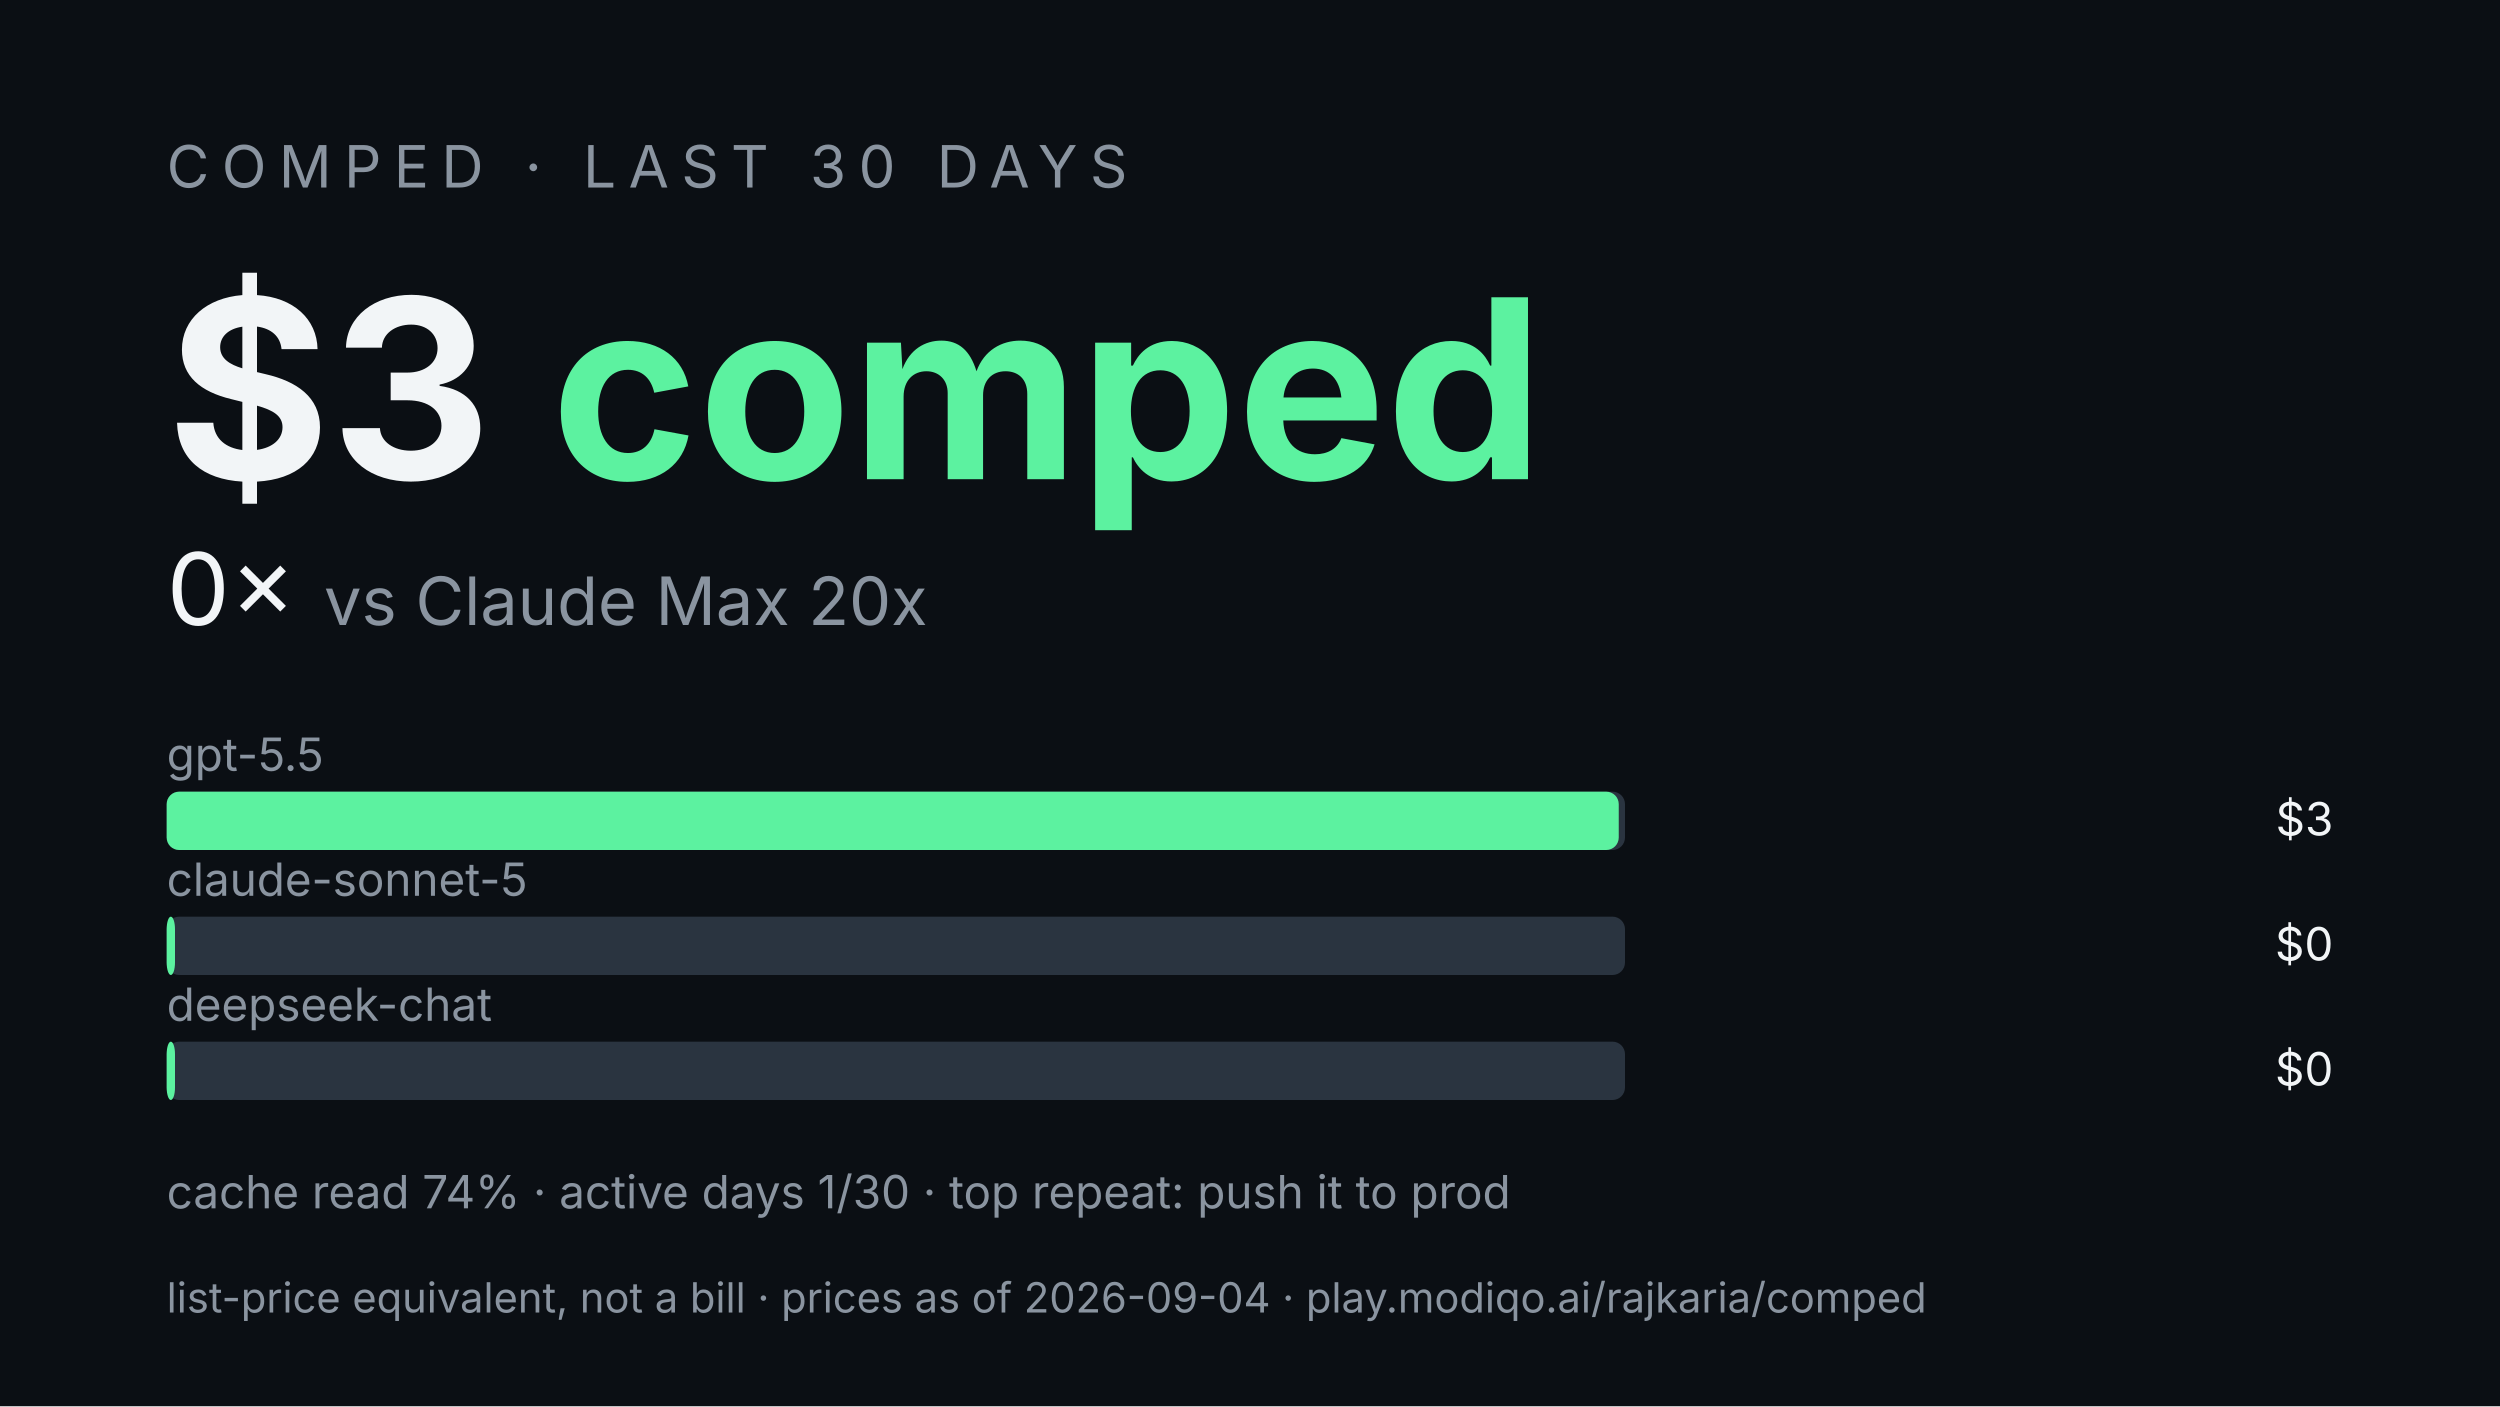
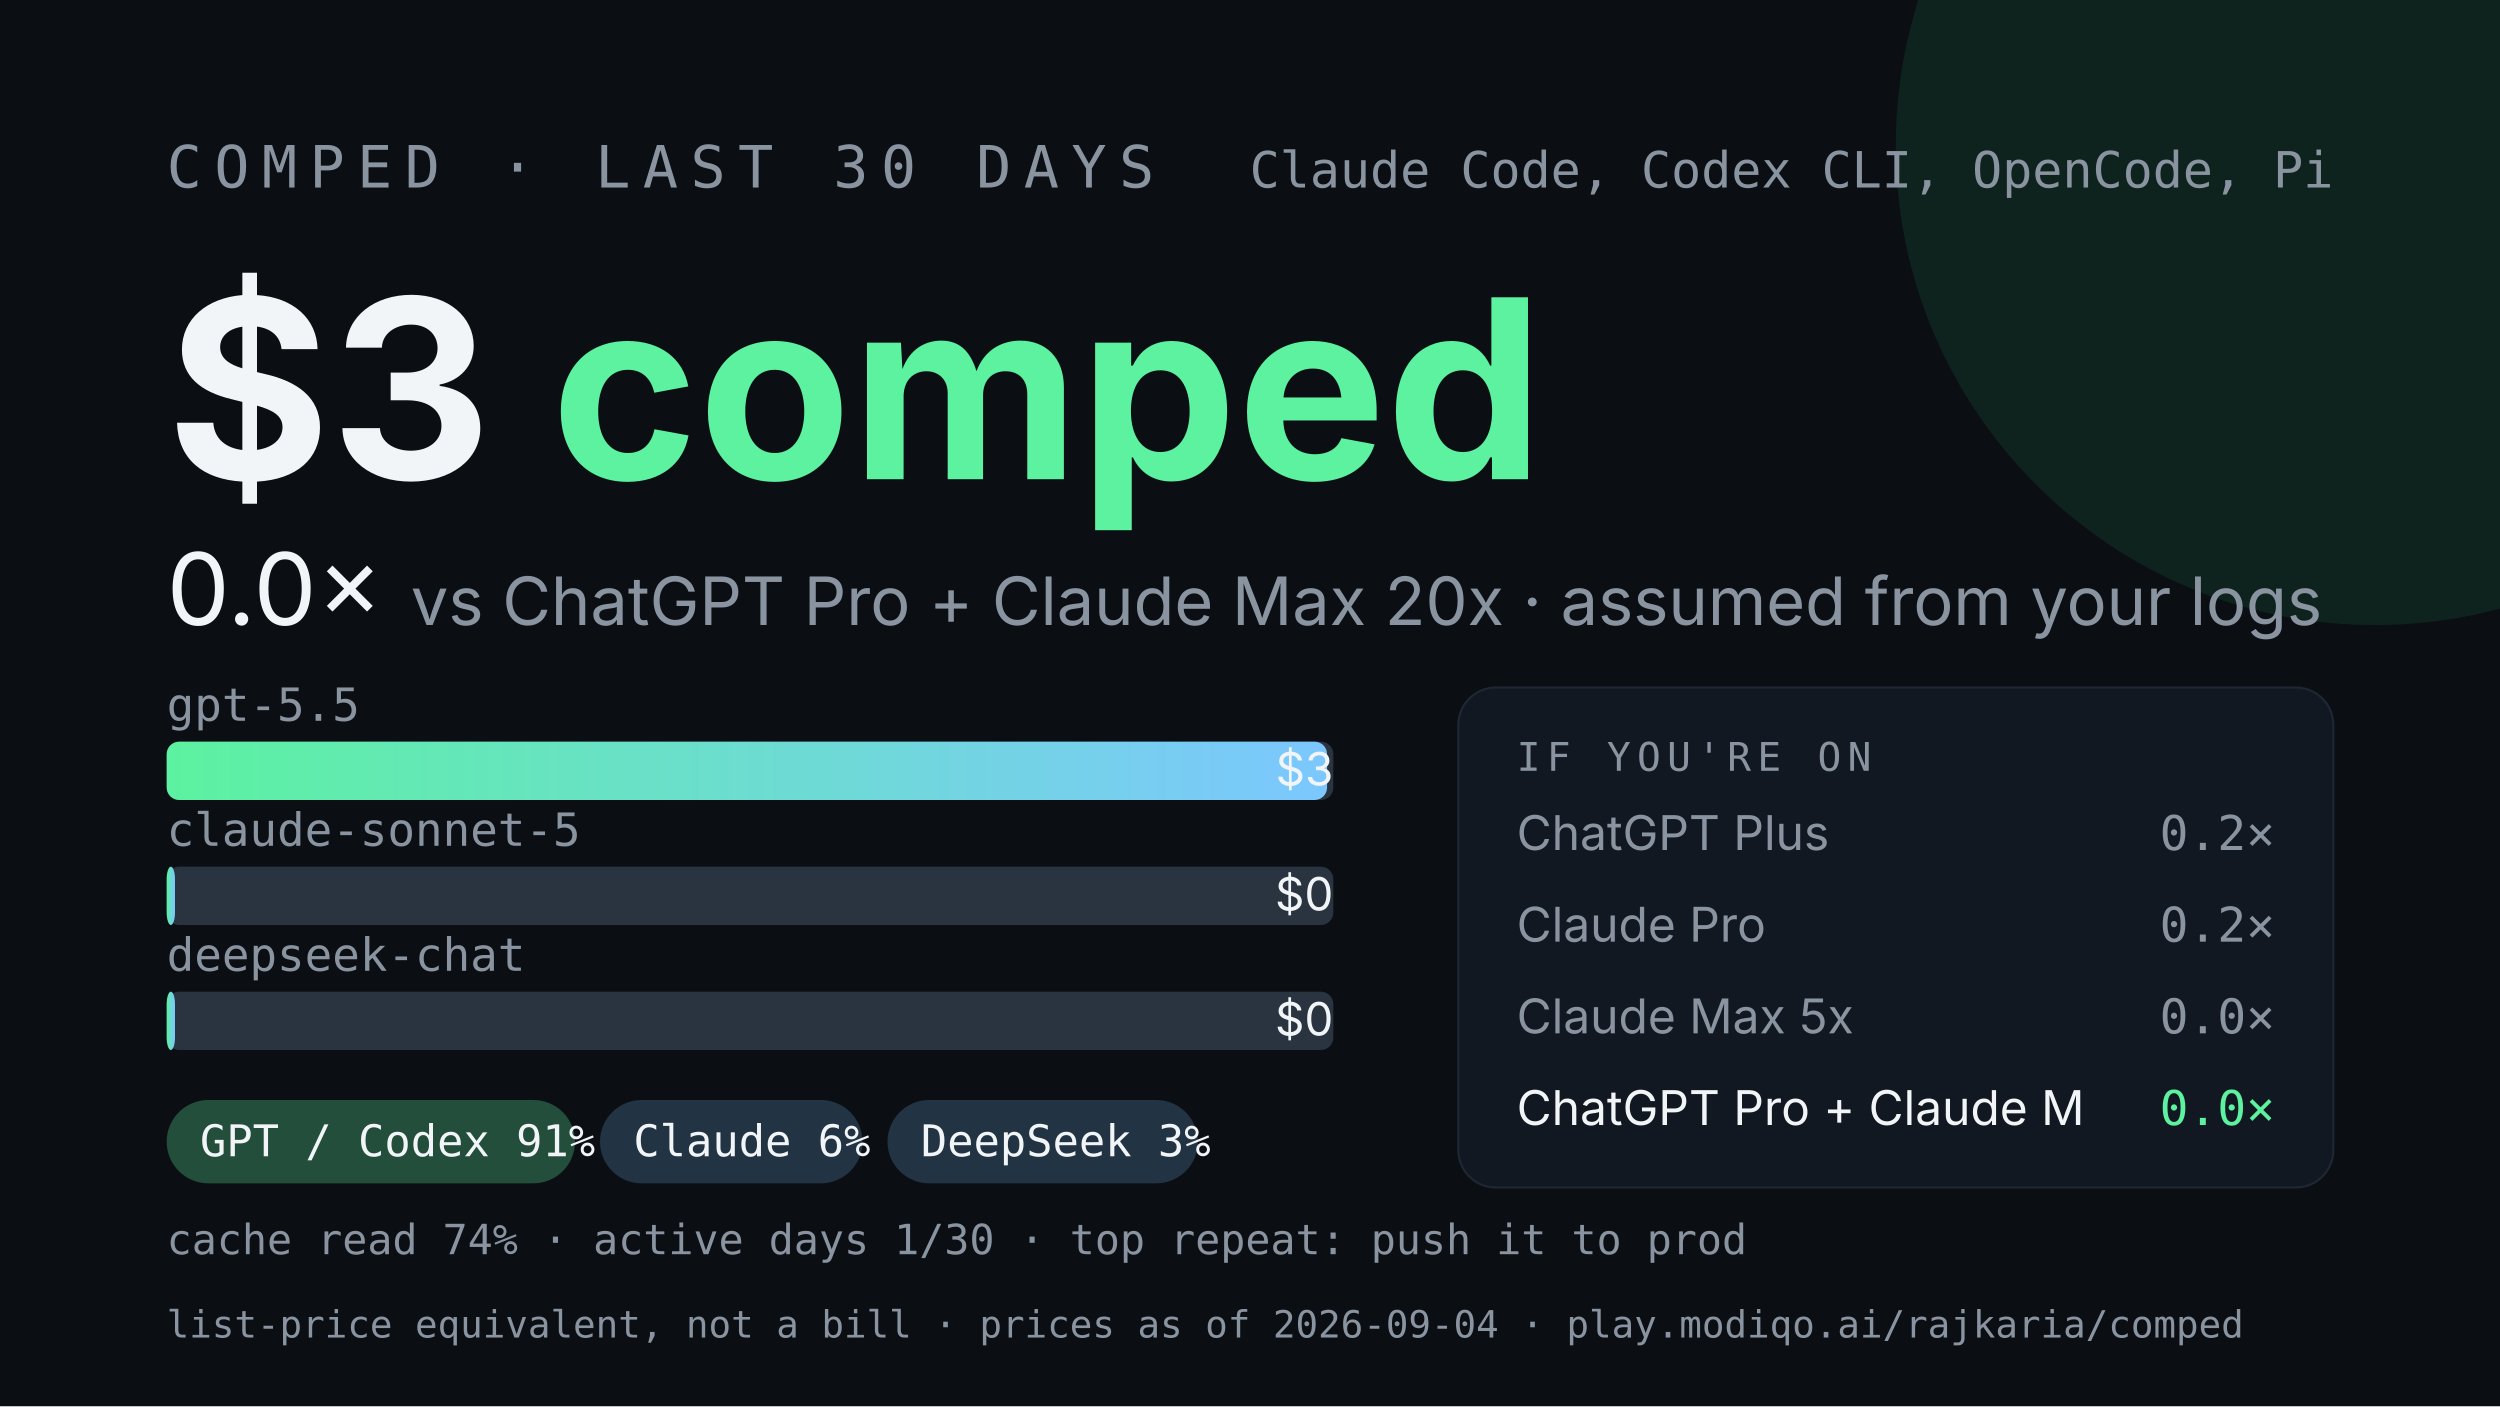
<svg xmlns="http://www.w3.org/2000/svg" width="1200" height="675" viewBox="0 0 1200 675" font-family="-apple-system, Inter, Segoe UI, Helvetica, Arial, sans-serif">
  <rect width="1200" height="675" fill="#0b0f14" />
-   <text x="80" y="90" font-size="28" letter-spacing="6" fill="#8a94a0">COMPED · LAST 30 DAYS</text>
+   <defs>
+     <linearGradient id="g1" x1="0" y1="0" x2="1" y2="0">
+       <stop offset="0" stop-color="#5cf2a0" />
+       <stop offset="1" stop-color="#7cc7ff" />
+     </linearGradient>
+   </defs>
+   <circle cx="1140" cy="70" r="230" fill="#12452f" opacity="0.38" />
+   <text x="80" y="90" font-size="28" letter-spacing="6" font-family="ui-monospace, SFMono-Regular, Menlo, Consolas, monospace" fill="#8a94a0">COMPED · LAST 30 DAYS</text>
+   <text x="1120" y="90" font-size="24" text-anchor="end" font-family="ui-monospace, SFMono-Regular, Menlo, Consolas, monospace" fill="#8a94a0">Claude Code, Codex CLI, OpenCode, Pi</text>
  <text x="80" y="230" font-size="120" font-weight="700" fill="#f2f5f7">$3 <tspan fill="#5cf2a0">comped</tspan>
  </text>
-   <text x="80" y="300" font-size="48" fill="#f2f5f7">0× <tspan fill="#8a94a0" font-size="32">vs Claude Max 20x</tspan>
+   <text x="80" y="300" font-size="48" fill="#f2f5f7">0.0× <tspan fill="#8a94a0" font-size="32">vs ChatGPT Pro + Claude Max 20x · assumed from your logs</tspan>
  </text>
-   <rect x="80" y="380" width="700" height="28" rx="6" fill="#2a3440" />
-   <rect x="80" y="380" width="697" height="28" rx="6" fill="#5cf2a0" />
-   <text x="80" y="370" font-size="22" fill="#8a94a0">gpt-5.5</text>
-   <text x="1120" y="401" font-size="22" text-anchor="end" fill="#f2f5f7">$3</text>
-   <rect x="80" y="440" width="700" height="28" rx="6" fill="#2a3440" />
-   <rect x="80" y="440" width="4" height="28" rx="6" fill="#5cf2a0" />
-   <text x="80" y="430" font-size="22" fill="#8a94a0">claude-sonnet-5</text>
-   <text x="1120" y="461" font-size="22" text-anchor="end" fill="#f2f5f7">$0</text>
-   <rect x="80" y="500" width="700" height="28" rx="6" fill="#2a3440" />
-   <rect x="80" y="500" width="4" height="28" rx="6" fill="#5cf2a0" />
-   <text x="80" y="490" font-size="22" fill="#8a94a0">deepseek-chat</text>
-   <text x="1120" y="521" font-size="22" text-anchor="end" fill="#f2f5f7">$0</text>
-   <text x="80" y="580" font-size="22" fill="#8a94a0">cache read 74% · active days 1/30 · top repeat: push it to prod</text>
-   <text x="80" y="630" font-size="20" fill="#8a94a0">list-price equivalent, not a bill · prices as of 2026-09-04 · play.modiqo.ai/rajkaria/comped</text>
+   <rect x="80" y="356" width="560" height="28" rx="6" fill="#2a3440" />
+   <rect x="80" y="356" width="557" height="28" rx="6" fill="url(#g1)" />
+   <text x="80" y="346" font-size="22" font-family="ui-monospace, SFMono-Regular, Menlo, Consolas, monospace" fill="#8a94a0">gpt-5.5</text>
+   <text x="640" y="377" font-size="22" text-anchor="end" fill="#f2f5f7">$3</text>
+   <rect x="80" y="416" width="560" height="28" rx="6" fill="#2a3440" />
+   <rect x="80" y="416" width="4" height="28" rx="6" fill="url(#g1)" />
+   <text x="80" y="406" font-size="22" font-family="ui-monospace, SFMono-Regular, Menlo, Consolas, monospace" fill="#8a94a0">claude-sonnet-5</text>
+   <text x="640" y="437" font-size="22" text-anchor="end" fill="#f2f5f7">$0</text>
+   <rect x="80" y="476" width="560" height="28" rx="6" fill="#2a3440" />
+   <rect x="80" y="476" width="4" height="28" rx="6" fill="url(#g1)" />
+   <text x="80" y="466" font-size="22" font-family="ui-monospace, SFMono-Regular, Menlo, Consolas, monospace" fill="#8a94a0">deepseek-chat</text>
+   <text x="640" y="497" font-size="22" text-anchor="end" fill="#f2f5f7">$0</text>
+   <rect x="80" y="528" width="196" height="40" rx="20" fill="#5cf2a0" opacity="0.28" />
+   <text x="96" y="555" font-size="21" font-family="ui-monospace, SFMono-Regular, Menlo, Consolas, monospace" fill="#f2f5f7">GPT / Codex 91%</text>
+   <rect x="288" y="528" width="126" height="40" rx="20" fill="#7cc7ff" opacity="0.20" />
+   <text x="304" y="555" font-size="21" font-family="ui-monospace, SFMono-Regular, Menlo, Consolas, monospace" fill="#f2f5f7">Claude 6%</text>
+   <rect x="426" y="528" width="149" height="40" rx="20" fill="#7cc7ff" opacity="0.20" />
+   <text x="442" y="555" font-size="21" font-family="ui-monospace, SFMono-Regular, Menlo, Consolas, monospace" fill="#f2f5f7">DeepSeek 3%</text>
+   <rect x="700" y="330" width="420" height="240" rx="18" fill="#121821" stroke="#1e2733" />
+   <text x="728" y="370" font-size="19" letter-spacing="3" font-family="ui-monospace, SFMono-Regular, Menlo, Consolas, monospace" fill="#8a94a0">IF YOU'RE ON</text>
+   <text x="728" y="408" font-size="23" fill="#8a94a0">ChatGPT Plus</text>
+   <text x="1092" y="408" font-size="23" text-anchor="end" font-family="ui-monospace, SFMono-Regular, Menlo, Consolas, monospace" fill="#8a94a0">0.2×</text>
+   <text x="728" y="452" font-size="23" fill="#8a94a0">Claude Pro</text>
+   <text x="1092" y="452" font-size="23" text-anchor="end" font-family="ui-monospace, SFMono-Regular, Menlo, Consolas, monospace" fill="#8a94a0">0.2×</text>
+   <text x="728" y="496" font-size="23" fill="#8a94a0">Claude Max 5x</text>
+   <text x="1092" y="496" font-size="23" text-anchor="end" font-family="ui-monospace, SFMono-Regular, Menlo, Consolas, monospace" fill="#8a94a0">0.0×</text>
+   <text x="728" y="540" font-size="23" fill="#f2f5f7">ChatGPT Pro + Claude M</text>
+   <text x="1092" y="540" font-size="23" text-anchor="end" font-family="ui-monospace, SFMono-Regular, Menlo, Consolas, monospace" fill="#5cf2a0">0.0×</text>
+   <text x="80" y="602" font-size="20" font-family="ui-monospace, SFMono-Regular, Menlo, Consolas, monospace" fill="#8a94a0">cache read 74% · active days 1/30 · top repeat: push it to prod</text>
+   <text x="80" y="642" font-size="18" font-family="ui-monospace, SFMono-Regular, Menlo, Consolas, monospace" fill="#8a94a0">list-price equivalent, not a bill · prices as of 2026-09-04 · play.modiqo.ai/rajkaria/comped</text>
</svg>
